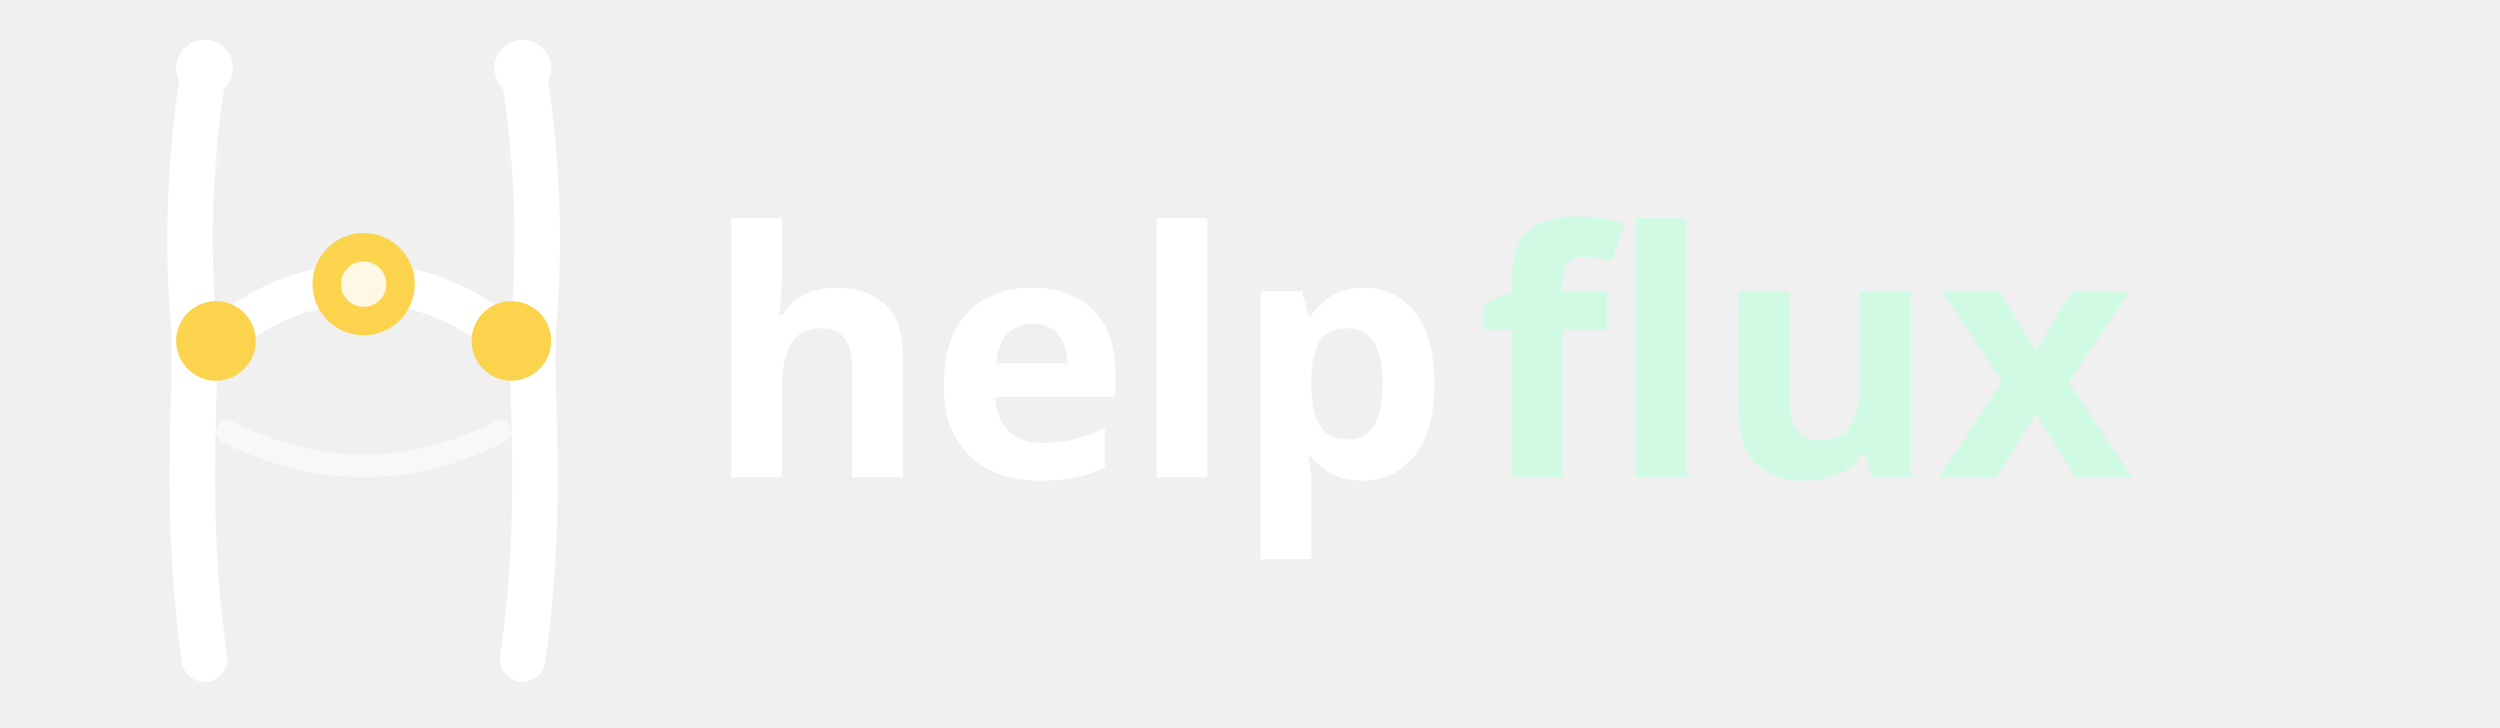
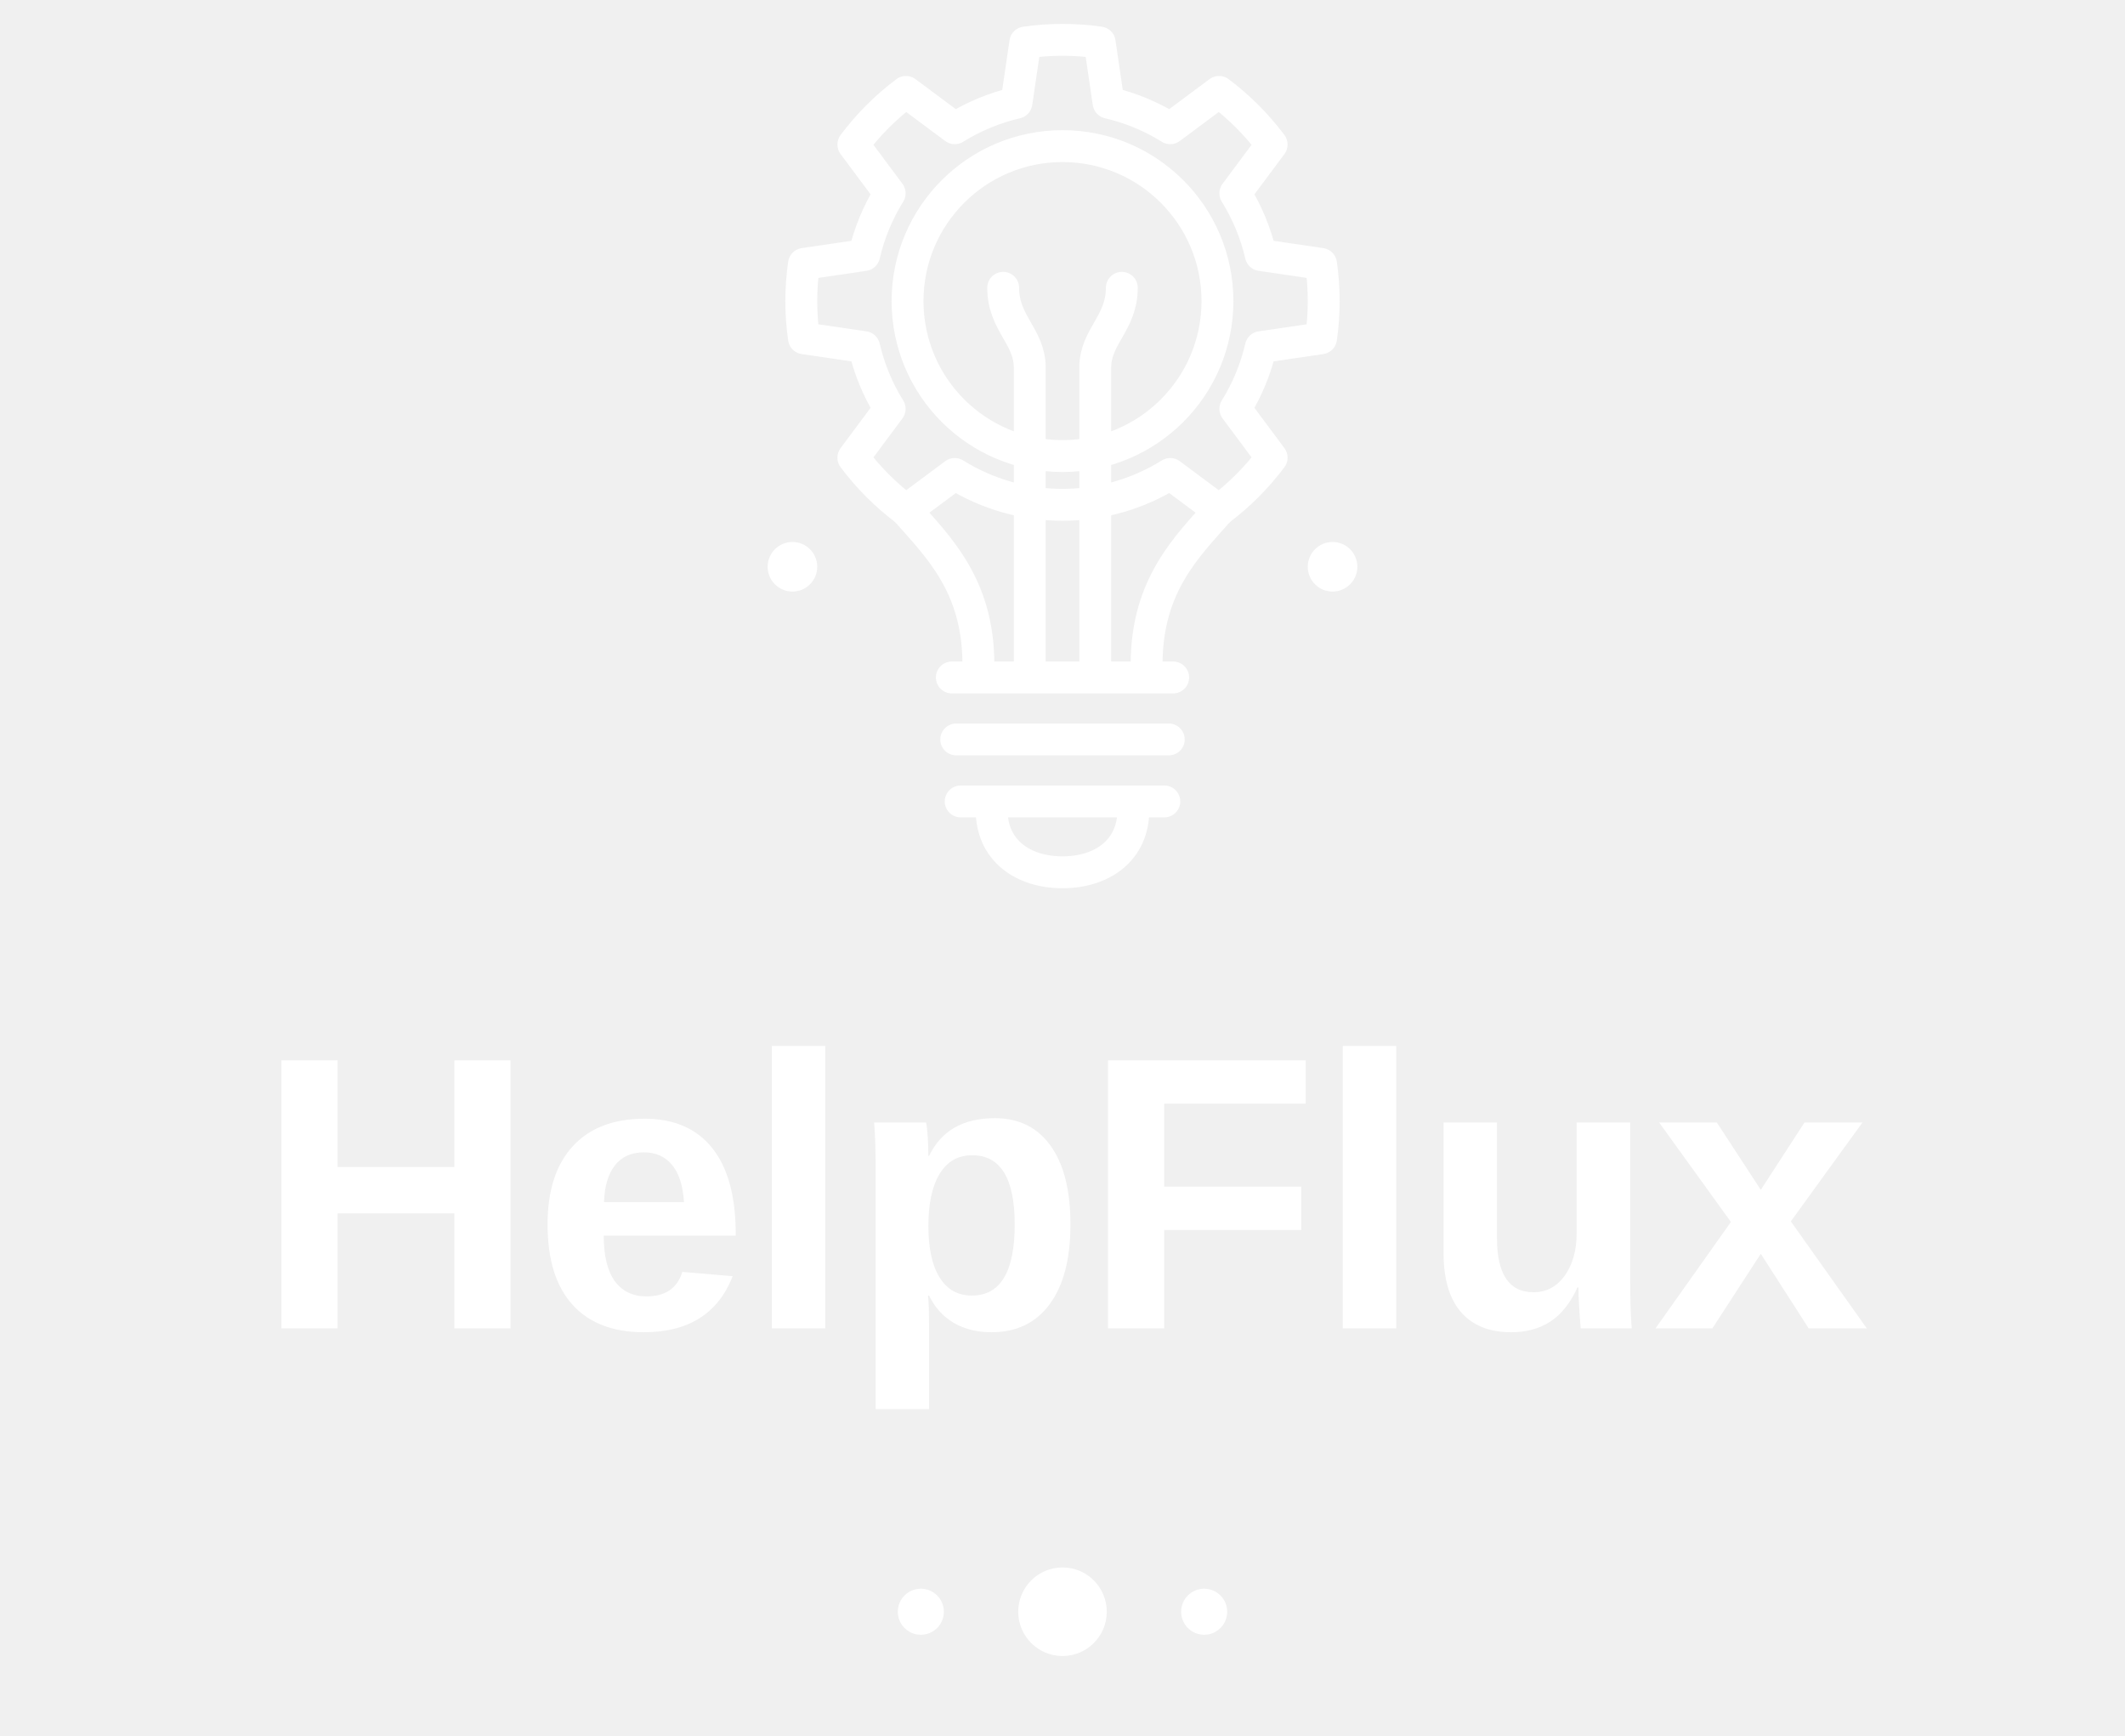
- <svg xmlns="http://www.w3.org/2000/svg" baseProfile="full" height="64" version="1.1" viewBox="0 0 220 64" width="220">
-   <defs />
-   <g>
-     <path d="M18,6 C18,6 16,16 17,28 C17.5,34 16,44 18,58" fill="none" stroke="white" stroke-linecap="round" stroke-width="4" />
-     <path d="M46,6 C46,6 48,16 47,28 C46.5,34 48,44 46,58" fill="none" stroke="white" stroke-linecap="round" stroke-width="4" />
-     <path d="M19,30 C24,26 28,25 32,25 C36,25 40,26 45,30" fill="none" stroke="white" stroke-linecap="round" stroke-width="3.5" />
-     <path d="M20,38 Q32,44 44,38" fill="none" opacity="0.5" stroke="white" stroke-linecap="round" stroke-width="2" />
-     <circle cx="19" cy="30" fill="#FCD34D" r="3.5" />
-     <circle cx="45" cy="30" fill="#FCD34D" r="3.5" />
-     <circle cx="32" cy="25" fill="#FCD34D" r="4.5" />
-     <circle cx="32" cy="25" fill="white" opacity="0.85" r="2" />
-     <circle cx="18" cy="14" fill="white" opacity="0.2" r="1.5" />
-     <circle cx="46" cy="14" fill="white" opacity="0.2" r="1.5" />
-     <circle cx="17.5" cy="48" fill="white" opacity="0.2" r="1.5" />
-     <circle cx="46.5" cy="48" fill="white" opacity="0.2" r="1.5" />
-     <circle cx="18" cy="6" fill="white" r="2.5" />
-     <circle cx="46" cy="6" fill="white" r="2.5" />
+ <svg xmlns="http://www.w3.org/2000/svg" width="240" height="196" viewBox="0 0 240 196">
+   <g transform="translate(82,0)">
+     <g fill="none" stroke="#FFFFFF" stroke-width="3.6" stroke-linecap="round" stroke-linejoin="round">
+       <path d="M25.83,53.52 L20.32,57.62 A29.5,29.5 0 0 1 14.38,51.68 L18.48,46.17 A23,23 0 0 1 15.6,39.2 L8.8,38.2 A29.5,29.5 0 0 1 8.8,29.8 L15.6,28.8 A23,23 0 0 1 18.48,21.83 L14.38,16.32 A29.5,29.5 0 0 1 20.32,10.38 L25.83,14.48 A23,23 0 0 1 32.8,11.6 L33.8,4.8 A29.5,29.5 0 0 1 42.2,4.8 L43.2,11.6 A23,23 0 0 1 50.17,14.48 L55.68,10.38 A29.5,29.5 0 0 1 61.62,16.32 L57.52,21.83 A23,23 0 0 1 60.4,28.8 L67.2,29.8 A29.5,29.5 0 0 1 67.2,38.2 L60.4,39.2 A23,23 0 0 1 57.52,46.17 L61.62,51.68 A29.5,29.5 0 0 1 55.68,57.62 L50.17,53.52 A23,23 0 0 1 25.83,53.52" />
+       <path d="M20.32,57.62 C23.82,61.62 28.5,66 28.5,75 M55.68,57.62 C52.18,61.62 47.5,66 47.5,75" />
+       <path d="M20.5,34 a17.5,17.5 0 1 0 35,0 a17.5,17.5 0 1 0 -35,0" />
+       <path d="M34.3,75 V41.5 C34.3,38 31.3,36.5 31.3,32.5 M41.7,75 V41.5 C41.7,38 44.7,36.5 44.7,32.5" />
+       <path d="M25.5,76.5 H50.5 M26,83.5 H50 M26.5,90.5 H49.5" />
+       <path d="M30,91.5 C30,96 33.5,98.5 38,98.5 C42.5,98.5 46,96 46,91.5" />
+     </g>
+     <circle cx="7.5" cy="64" r="2.8" fill="#FFFFFF" />
+     <circle cx="68.5" cy="64" r="2.8" fill="#FFFFFF" />
  </g>
-   <g transform="translate(62, 0)">
-     <text fill="white" font-family="Space Grotesk, sans-serif" font-size="30" font-weight="700" x="0" y="42">help</text>
-     <text fill="#D1FAE5" font-family="Space Grotesk, sans-serif" font-size="30" font-weight="700" x="68" y="42">flux</text>
-   </g>
+   <text x="120.0" y="150" text-anchor="middle" fill="#FFFFFF" font-family="Poppins, 'Helvetica Neue', Arial, sans-serif" font-size="44" font-weight="600" letter-spacing="-0.5">HelpFlux</text>
+   <circle cx="104.0" cy="182" r="2.6" fill="#FFFFFF" />
+   <circle cx="120.0" cy="182" r="5" fill="#FFFFFF" />
+   <circle cx="136.0" cy="182" r="2.6" fill="#FFFFFF" />
</svg>
